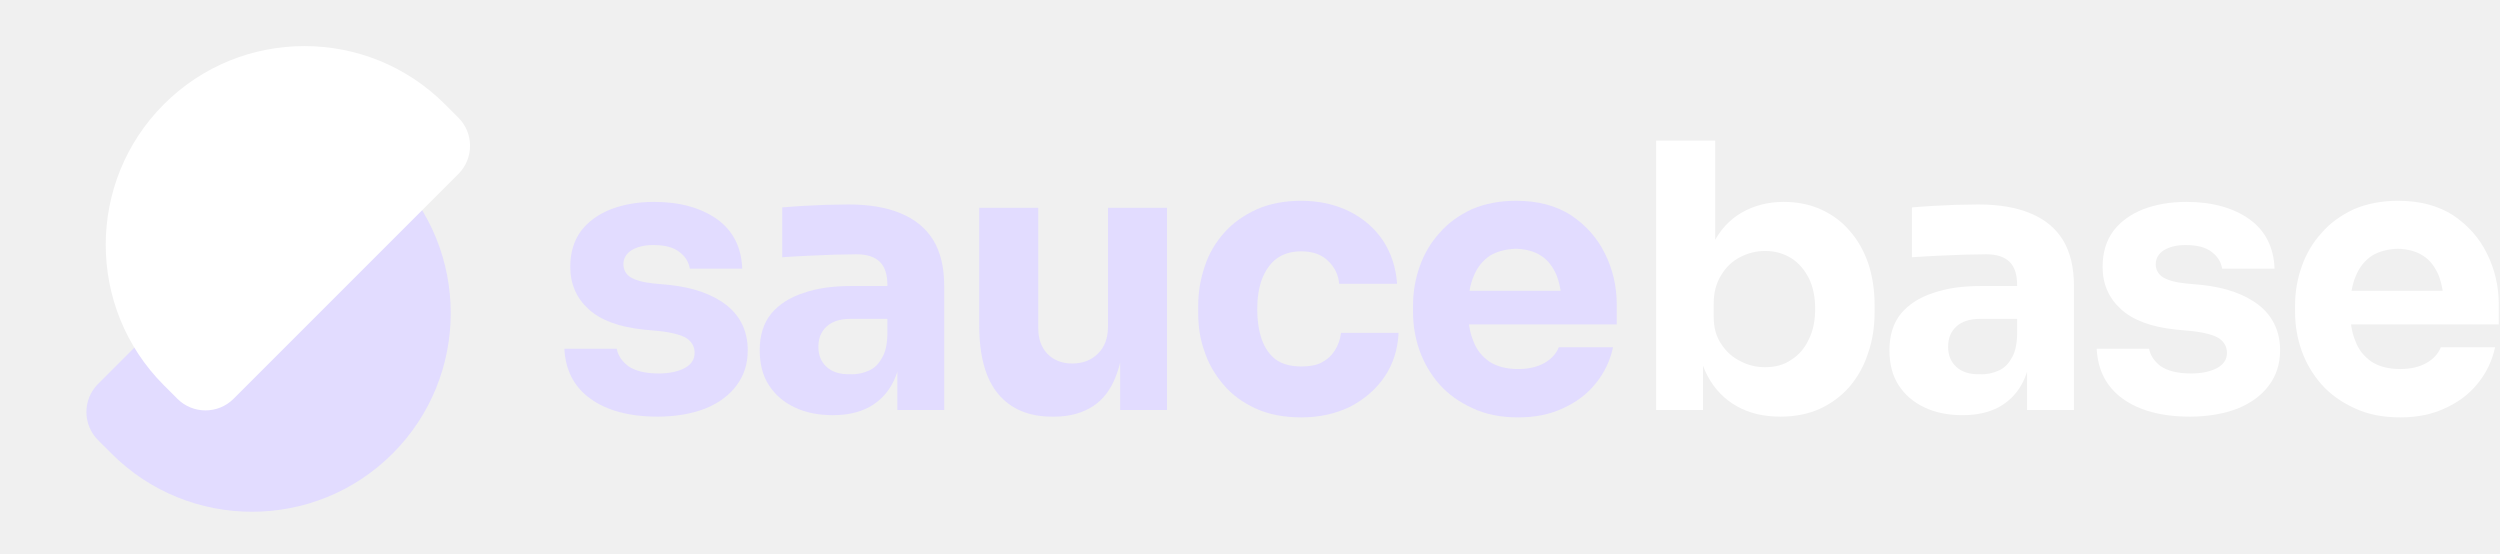
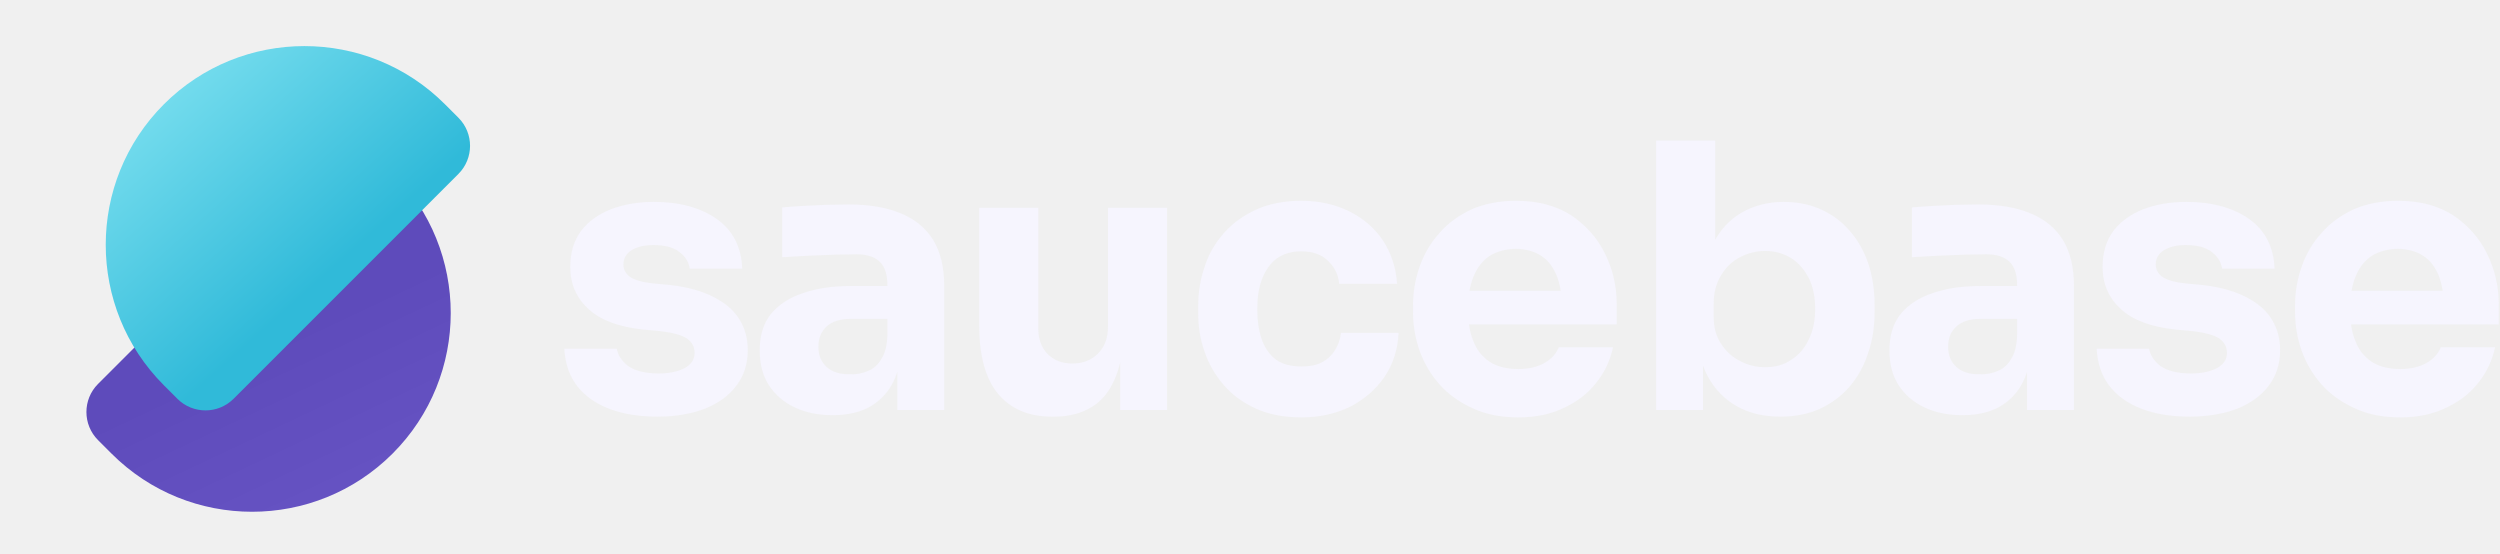
<svg xmlns="http://www.w3.org/2000/svg" width="100%" height="100%" viewBox="0 0 501 111" version="1.1" xml:space="preserve" style="fill-rule:evenodd;clip-rule:evenodd;stroke-linejoin:round;stroke-miterlimit:2;">
  <g transform="matrix(1,0,0,1,-575,-383)">
    <g id="logo-on-dark" transform="matrix(0.27949,0,0,0.27949,495.701,-300.614)">
      <g transform="matrix(0.259263,0,0,0.259263,172.1,2310.08)">
        <g>
          <g transform="matrix(1,0,0,1,-39.8456,-350.002)">
            <rect x="480.212" y="885.717" width="1519.37" height="1519.37" style="fill:none;" />
          </g>
-           <g transform="matrix(1,0,0,1,26.7094,46.0787)">
+           <g>
            <g>
-               <g transform="matrix(-1.01323,-1.01323,1.01323,-1.01323,789.359,3040.11)">
-                 <path d="M796.834,683.998L796.834,1297.69C796.834,1340.02 762.461,1374.4 720.123,1374.4L683.357,1374.4C471.667,1374.4 299.801,1202.53 299.801,990.842C299.801,779.152 471.667,607.287 683.357,607.287L720.123,607.287C762.461,607.287 796.834,641.66 796.834,683.998Z" style="fill:rgb(226,220,255);" />
+               <g transform="matrix(1,0,0,1,-39.8456,-350.002)">
+                 <rect x="480.212" y="885.717" width="1519.37" height="1519.37" style="fill:none;" />
              </g>
-               <g transform="matrix(1.01323,1.01323,-1.01323,1.01323,1557.32,-541.47)">
-                 <path d="M796.834,683.998L796.834,1297.69C796.834,1340.02 762.461,1374.4 720.123,1374.4L683.357,1374.4C471.667,1374.4 299.801,1202.53 299.801,990.842C299.801,779.152 471.667,607.287 683.357,607.287L720.123,607.287C762.461,607.287 796.834,641.66 796.834,683.998Z" style="fill:white;" />
+               <g transform="matrix(1,0,0,1,26.7094,46.0787)">
+                 <g>
+                   <g transform="matrix(-1.01323,-1.01323,1.01323,-1.01323,789.359,3040.11)">
+                     <path d="M796.834,683.998L796.834,1297.69C796.834,1340.02 762.461,1374.4 720.123,1374.4L683.357,1374.4C471.667,1374.4 299.801,1202.53 299.801,990.842C299.801,779.152 471.667,607.287 683.357,607.287L720.123,607.287C762.461,607.287 796.834,641.66 796.834,683.998Z" style="fill:url(#_Linear1);" />
+                   </g>
+                   <g transform="matrix(1.01323,1.01323,-1.01323,1.01323,1557.32,-541.47)">
+                     <path d="M796.834,683.998L796.834,1297.69C796.834,1340.02 762.461,1374.4 720.123,1374.4L683.357,1374.4C471.667,1374.4 299.801,1202.53 299.801,990.842C299.801,779.152 471.667,607.287 683.357,607.287L720.123,607.287C762.461,607.287 796.834,641.66 796.834,683.998Z" style="fill:url(#_Linear2);" />
+                   </g>
+                 </g>
              </g>
            </g>
          </g>
        </g>
      </g>
      <g>
        <g>
          <g transform="matrix(5.29387,0,0,5.29387,-4913.27,-10373.9)">
            <g transform="matrix(49.9792,0,0,49.9792,1056.74,2477.17)">
-               <path d="M0.281,0.018C0.203,0.018 0.142,0.001 0.098,-0.031C0.054,-0.063 0.031,-0.108 0.028,-0.166L0.17,-0.166C0.173,-0.149 0.183,-0.133 0.201,-0.119C0.22,-0.106 0.247,-0.099 0.284,-0.099C0.312,-0.099 0.335,-0.104 0.353,-0.113C0.372,-0.123 0.381,-0.137 0.381,-0.155C0.381,-0.171 0.374,-0.184 0.36,-0.194C0.346,-0.203 0.321,-0.21 0.285,-0.214L0.242,-0.218C0.176,-0.225 0.127,-0.243 0.094,-0.273C0.061,-0.303 0.044,-0.341 0.044,-0.388C0.044,-0.427 0.054,-0.459 0.073,-0.485C0.093,-0.511 0.119,-0.53 0.154,-0.544C0.188,-0.557 0.227,-0.564 0.271,-0.564C0.341,-0.564 0.398,-0.548 0.442,-0.517C0.485,-0.486 0.508,-0.441 0.51,-0.383L0.368,-0.383C0.365,-0.401 0.356,-0.416 0.34,-0.428C0.324,-0.441 0.3,-0.447 0.269,-0.447C0.244,-0.447 0.225,-0.442 0.21,-0.433C0.196,-0.424 0.188,-0.411 0.188,-0.395C0.188,-0.38 0.195,-0.368 0.207,-0.36C0.22,-0.352 0.24,-0.346 0.269,-0.343L0.312,-0.339C0.379,-0.332 0.431,-0.313 0.469,-0.283C0.506,-0.253 0.525,-0.212 0.525,-0.162C0.525,-0.125 0.515,-0.094 0.495,-0.067C0.475,-0.04 0.447,-0.019 0.41,-0.004C0.374,0.01 0.33,0.018 0.281,0.018Z" style="fill:rgb(226,220,255);fill-rule:nonzero;" />
+               <path d="M0.281,0.018C0.203,0.018 0.142,0.001 0.098,-0.031C0.054,-0.063 0.031,-0.108 0.028,-0.166L0.17,-0.166C0.173,-0.149 0.183,-0.133 0.201,-0.119C0.22,-0.106 0.247,-0.099 0.284,-0.099C0.312,-0.099 0.335,-0.104 0.353,-0.113C0.372,-0.123 0.381,-0.137 0.381,-0.155C0.381,-0.171 0.374,-0.184 0.36,-0.194C0.346,-0.203 0.321,-0.21 0.285,-0.214L0.242,-0.218C0.176,-0.225 0.127,-0.243 0.094,-0.273C0.061,-0.303 0.044,-0.341 0.044,-0.388C0.044,-0.427 0.054,-0.459 0.073,-0.485C0.093,-0.511 0.119,-0.53 0.154,-0.544C0.188,-0.557 0.227,-0.564 0.271,-0.564C0.341,-0.564 0.398,-0.548 0.442,-0.517C0.485,-0.486 0.508,-0.441 0.51,-0.383L0.368,-0.383C0.365,-0.401 0.356,-0.416 0.34,-0.428C0.324,-0.441 0.3,-0.447 0.269,-0.447C0.244,-0.447 0.225,-0.442 0.21,-0.433C0.196,-0.424 0.188,-0.411 0.188,-0.395C0.188,-0.38 0.195,-0.368 0.207,-0.36C0.22,-0.352 0.24,-0.346 0.269,-0.343L0.312,-0.339C0.379,-0.332 0.431,-0.313 0.469,-0.283C0.506,-0.253 0.525,-0.212 0.525,-0.162C0.525,-0.125 0.515,-0.094 0.495,-0.067C0.475,-0.04 0.447,-0.019 0.41,-0.004C0.374,0.01 0.33,0.018 0.281,0.018Z" style="fill:rgb(246,245,254);fill-rule:nonzero;" />
            </g>
            <g transform="matrix(49.9792,0,0,49.9792,1083.05,2477.17)">
-               <path d="M0.404,-0L0.404,-0.162L0.377,-0.162L0.377,-0.338C0.377,-0.366 0.371,-0.387 0.357,-0.401C0.343,-0.415 0.322,-0.422 0.293,-0.422C0.278,-0.422 0.259,-0.421 0.235,-0.421C0.211,-0.42 0.186,-0.419 0.161,-0.418C0.135,-0.417 0.112,-0.415 0.092,-0.414L0.092,-0.549C0.107,-0.55 0.125,-0.552 0.146,-0.553C0.166,-0.554 0.188,-0.555 0.21,-0.556C0.232,-0.556 0.253,-0.557 0.272,-0.557C0.328,-0.557 0.375,-0.549 0.413,-0.533C0.452,-0.517 0.481,-0.493 0.501,-0.461C0.521,-0.428 0.531,-0.387 0.531,-0.336L0.531,-0L0.404,-0ZM0.229,0.014C0.19,0.014 0.155,0.007 0.126,-0.007C0.096,-0.021 0.073,-0.041 0.056,-0.067C0.039,-0.093 0.031,-0.125 0.031,-0.162C0.031,-0.202 0.041,-0.235 0.062,-0.261C0.083,-0.286 0.112,-0.305 0.149,-0.317C0.186,-0.33 0.229,-0.336 0.278,-0.336L0.395,-0.336L0.395,-0.247L0.277,-0.247C0.249,-0.247 0.227,-0.24 0.212,-0.226C0.197,-0.212 0.19,-0.194 0.19,-0.171C0.19,-0.149 0.197,-0.131 0.212,-0.117C0.227,-0.103 0.249,-0.096 0.277,-0.097C0.295,-0.096 0.311,-0.1 0.325,-0.106C0.34,-0.112 0.352,-0.123 0.361,-0.139C0.371,-0.154 0.376,-0.175 0.377,-0.203L0.415,-0.163C0.412,-0.125 0.403,-0.093 0.388,-0.067C0.373,-0.041 0.352,-0.021 0.326,-0.007C0.299,0.007 0.267,0.014 0.229,0.014Z" style="fill:rgb(226,220,255);fill-rule:nonzero;" />
+               <path d="M0.404,-0L0.404,-0.162L0.377,-0.162L0.377,-0.338C0.377,-0.366 0.371,-0.387 0.357,-0.401C0.343,-0.415 0.322,-0.422 0.293,-0.422C0.278,-0.422 0.259,-0.421 0.235,-0.421C0.211,-0.42 0.186,-0.419 0.161,-0.418C0.135,-0.417 0.112,-0.415 0.092,-0.414L0.092,-0.549C0.107,-0.55 0.125,-0.552 0.146,-0.553C0.166,-0.554 0.188,-0.555 0.21,-0.556C0.232,-0.556 0.253,-0.557 0.272,-0.557C0.328,-0.557 0.375,-0.549 0.413,-0.533C0.452,-0.517 0.481,-0.493 0.501,-0.461C0.521,-0.428 0.531,-0.387 0.531,-0.336L0.531,-0L0.404,-0ZM0.229,0.014C0.19,0.014 0.155,0.007 0.126,-0.007C0.096,-0.021 0.073,-0.041 0.056,-0.067C0.039,-0.093 0.031,-0.125 0.031,-0.162C0.031,-0.202 0.041,-0.235 0.062,-0.261C0.083,-0.286 0.112,-0.305 0.149,-0.317C0.186,-0.33 0.229,-0.336 0.278,-0.336L0.395,-0.336L0.395,-0.247L0.277,-0.247C0.249,-0.247 0.227,-0.24 0.212,-0.226C0.197,-0.212 0.19,-0.194 0.19,-0.171C0.19,-0.149 0.197,-0.131 0.212,-0.117C0.227,-0.103 0.249,-0.096 0.277,-0.097C0.295,-0.096 0.311,-0.1 0.325,-0.106C0.34,-0.112 0.352,-0.123 0.361,-0.139C0.371,-0.154 0.376,-0.175 0.377,-0.203L0.415,-0.163C0.412,-0.125 0.403,-0.093 0.388,-0.067C0.373,-0.041 0.352,-0.021 0.326,-0.007C0.299,0.007 0.267,0.014 0.229,0.014Z" style="fill:rgb(246,245,254);fill-rule:nonzero;" />
            </g>
            <g transform="matrix(49.9792,0,0,49.9792,1111.28,2477.17)">
-               <path d="M0.258,0.018C0.195,0.018 0.146,-0.003 0.112,-0.044C0.078,-0.085 0.061,-0.147 0.061,-0.23L0.061,-0.548L0.221,-0.548L0.221,-0.222C0.221,-0.193 0.229,-0.17 0.246,-0.152C0.263,-0.135 0.285,-0.126 0.313,-0.126C0.342,-0.126 0.365,-0.135 0.383,-0.153C0.401,-0.171 0.41,-0.195 0.41,-0.226L0.41,-0.548L0.57,-0.548L0.57,-0L0.443,-0L0.443,-0.231L0.454,-0.231C0.454,-0.176 0.446,-0.129 0.432,-0.093C0.418,-0.056 0.397,-0.028 0.369,-0.01C0.341,0.008 0.306,0.018 0.265,0.018L0.258,0.018Z" style="fill:rgb(226,220,255);fill-rule:nonzero;" />
+               <path d="M0.258,0.018C0.195,0.018 0.146,-0.003 0.112,-0.044C0.078,-0.085 0.061,-0.147 0.061,-0.23L0.061,-0.548L0.221,-0.548L0.221,-0.222C0.221,-0.193 0.229,-0.17 0.246,-0.152C0.263,-0.135 0.285,-0.126 0.313,-0.126C0.342,-0.126 0.365,-0.135 0.383,-0.153C0.401,-0.171 0.41,-0.195 0.41,-0.226L0.41,-0.548L0.57,-0.548L0.57,-0L0.443,-0L0.443,-0.231L0.454,-0.231C0.454,-0.176 0.446,-0.129 0.432,-0.093C0.418,-0.056 0.397,-0.028 0.369,-0.01C0.341,0.008 0.306,0.018 0.265,0.018L0.258,0.018Z" style="fill:rgb(246,245,254);fill-rule:nonzero;" />
            </g>
            <g transform="matrix(49.9792,0,0,49.9792,1142.04,2477.17)">
-               <path d="M0.319,0.02C0.271,0.02 0.23,0.012 0.195,-0.004C0.16,-0.02 0.131,-0.041 0.108,-0.068C0.085,-0.095 0.067,-0.125 0.056,-0.159C0.044,-0.192 0.039,-0.227 0.039,-0.263L0.039,-0.282C0.039,-0.32 0.045,-0.355 0.057,-0.39C0.068,-0.424 0.086,-0.454 0.11,-0.481C0.133,-0.507 0.163,-0.528 0.198,-0.544C0.232,-0.559 0.273,-0.567 0.318,-0.567C0.367,-0.567 0.411,-0.557 0.449,-0.538C0.487,-0.519 0.517,-0.493 0.54,-0.459C0.562,-0.425 0.575,-0.386 0.578,-0.342L0.421,-0.342C0.419,-0.366 0.409,-0.387 0.391,-0.404C0.374,-0.421 0.35,-0.43 0.318,-0.43C0.291,-0.43 0.269,-0.423 0.251,-0.41C0.234,-0.397 0.221,-0.378 0.212,-0.355C0.203,-0.331 0.199,-0.304 0.199,-0.272C0.199,-0.243 0.203,-0.216 0.211,-0.192C0.219,-0.169 0.232,-0.15 0.249,-0.137C0.267,-0.124 0.29,-0.118 0.319,-0.118C0.34,-0.118 0.359,-0.121 0.374,-0.129C0.389,-0.137 0.4,-0.147 0.409,-0.161C0.418,-0.175 0.424,-0.191 0.426,-0.209L0.582,-0.209C0.58,-0.164 0.567,-0.124 0.544,-0.09C0.52,-0.055 0.489,-0.029 0.451,-0.009C0.412,0.01 0.368,0.02 0.319,0.02Z" style="fill:rgb(226,220,255);fill-rule:nonzero;" />
+               <path d="M0.319,0.02C0.271,0.02 0.23,0.012 0.195,-0.004C0.16,-0.02 0.131,-0.041 0.108,-0.068C0.085,-0.095 0.067,-0.125 0.056,-0.159C0.044,-0.192 0.039,-0.227 0.039,-0.263L0.039,-0.282C0.039,-0.32 0.045,-0.355 0.057,-0.39C0.068,-0.424 0.086,-0.454 0.11,-0.481C0.133,-0.507 0.163,-0.528 0.198,-0.544C0.232,-0.559 0.273,-0.567 0.318,-0.567C0.367,-0.567 0.411,-0.557 0.449,-0.538C0.487,-0.519 0.517,-0.493 0.54,-0.459C0.562,-0.425 0.575,-0.386 0.578,-0.342L0.421,-0.342C0.419,-0.366 0.409,-0.387 0.391,-0.404C0.374,-0.421 0.35,-0.43 0.318,-0.43C0.291,-0.43 0.269,-0.423 0.251,-0.41C0.234,-0.397 0.221,-0.378 0.212,-0.355C0.203,-0.331 0.199,-0.304 0.199,-0.272C0.199,-0.243 0.203,-0.216 0.211,-0.192C0.219,-0.169 0.232,-0.15 0.249,-0.137C0.267,-0.124 0.29,-0.118 0.319,-0.118C0.34,-0.118 0.359,-0.121 0.374,-0.129C0.389,-0.137 0.4,-0.147 0.409,-0.161C0.418,-0.175 0.424,-0.191 0.426,-0.209L0.582,-0.209C0.58,-0.164 0.567,-0.124 0.544,-0.09C0.52,-0.055 0.489,-0.029 0.451,-0.009C0.412,0.01 0.368,0.02 0.319,0.02Z" style="fill:rgb(246,245,254);fill-rule:nonzero;" />
            </g>
            <g transform="matrix(49.9792,0,0,49.9792,1171.14,2477.17)">
-               <path d="M0.324,0.02C0.277,0.02 0.236,0.012 0.2,-0.005C0.165,-0.021 0.135,-0.042 0.111,-0.069C0.087,-0.096 0.069,-0.127 0.057,-0.16C0.045,-0.194 0.039,-0.229 0.039,-0.264L0.039,-0.284C0.039,-0.32 0.045,-0.355 0.057,-0.389C0.069,-0.423 0.087,-0.454 0.111,-0.48C0.134,-0.507 0.164,-0.528 0.198,-0.544C0.233,-0.559 0.273,-0.567 0.318,-0.567C0.377,-0.567 0.426,-0.554 0.467,-0.528C0.507,-0.501 0.538,-0.467 0.559,-0.424C0.58,-0.382 0.591,-0.336 0.591,-0.286L0.591,-0.232L0.106,-0.232L0.106,-0.323L0.494,-0.323L0.442,-0.281C0.442,-0.314 0.437,-0.342 0.428,-0.365C0.418,-0.388 0.405,-0.406 0.386,-0.418C0.368,-0.43 0.345,-0.436 0.318,-0.437C0.29,-0.436 0.267,-0.43 0.247,-0.418C0.228,-0.405 0.213,-0.387 0.203,-0.362C0.193,-0.338 0.188,-0.308 0.188,-0.273C0.188,-0.241 0.192,-0.212 0.202,-0.188C0.211,-0.163 0.226,-0.145 0.246,-0.131C0.266,-0.118 0.292,-0.111 0.324,-0.111C0.353,-0.111 0.377,-0.117 0.396,-0.128C0.415,-0.139 0.427,-0.153 0.434,-0.17L0.581,-0.17C0.573,-0.133 0.557,-0.1 0.534,-0.072C0.511,-0.043 0.481,-0.021 0.446,-0.005C0.41,0.012 0.37,0.02 0.324,0.02Z" style="fill:rgb(226,220,255);fill-rule:nonzero;" />
+               <path d="M0.324,0.02C0.277,0.02 0.236,0.012 0.2,-0.005C0.165,-0.021 0.135,-0.042 0.111,-0.069C0.087,-0.096 0.069,-0.127 0.057,-0.16C0.045,-0.194 0.039,-0.229 0.039,-0.264L0.039,-0.284C0.039,-0.32 0.045,-0.355 0.057,-0.389C0.069,-0.423 0.087,-0.454 0.111,-0.48C0.134,-0.507 0.164,-0.528 0.198,-0.544C0.233,-0.559 0.273,-0.567 0.318,-0.567C0.377,-0.567 0.426,-0.554 0.467,-0.528C0.507,-0.501 0.538,-0.467 0.559,-0.424C0.58,-0.382 0.591,-0.336 0.591,-0.286L0.591,-0.232L0.106,-0.232L0.106,-0.323L0.494,-0.323L0.442,-0.281C0.442,-0.314 0.437,-0.342 0.428,-0.365C0.418,-0.388 0.405,-0.406 0.386,-0.418C0.368,-0.43 0.345,-0.436 0.318,-0.437C0.29,-0.436 0.267,-0.43 0.247,-0.418C0.228,-0.405 0.213,-0.387 0.203,-0.362C0.193,-0.338 0.188,-0.308 0.188,-0.273C0.188,-0.241 0.192,-0.212 0.202,-0.188C0.211,-0.163 0.226,-0.145 0.246,-0.131C0.266,-0.118 0.292,-0.111 0.324,-0.111C0.353,-0.111 0.377,-0.117 0.396,-0.128C0.415,-0.139 0.427,-0.153 0.434,-0.17L0.581,-0.17C0.573,-0.133 0.557,-0.1 0.534,-0.072C0.511,-0.043 0.481,-0.021 0.446,-0.005C0.41,0.012 0.37,0.02 0.324,0.02Z" style="fill:rgb(246,245,254);fill-rule:nonzero;" />
            </g>
            <g transform="matrix(49.9792,0,0,49.9792,1202.33,2477.17)">
                        </g>
          </g>
          <g transform="matrix(5.29387,0,0,5.29387,-4142.35,-10373.9)">
            <g transform="matrix(49.9792,0,0,49.9792,1056.74,2477.17)">
-               <path d="M0.41,0.018C0.365,0.018 0.326,0.009 0.292,-0.01C0.258,-0.029 0.231,-0.057 0.212,-0.093C0.193,-0.129 0.183,-0.173 0.181,-0.225L0.2,-0.225L0.2,-0L0.073,-0L0.073,-0.73L0.233,-0.73L0.233,-0.359L0.195,-0.311C0.197,-0.366 0.207,-0.412 0.227,-0.45C0.246,-0.488 0.272,-0.516 0.305,-0.535C0.338,-0.554 0.376,-0.564 0.419,-0.564C0.456,-0.564 0.49,-0.557 0.521,-0.543C0.551,-0.529 0.577,-0.51 0.598,-0.485C0.62,-0.46 0.636,-0.431 0.648,-0.397C0.659,-0.363 0.665,-0.326 0.665,-0.286L0.665,-0.264C0.665,-0.224 0.659,-0.187 0.647,-0.153C0.636,-0.119 0.619,-0.089 0.597,-0.063C0.574,-0.037 0.547,-0.017 0.516,-0.003C0.485,0.011 0.449,0.018 0.41,0.018ZM0.368,-0.116C0.395,-0.116 0.419,-0.122 0.439,-0.136C0.46,-0.149 0.476,-0.168 0.487,-0.192C0.499,-0.216 0.504,-0.244 0.504,-0.275C0.504,-0.307 0.498,-0.334 0.487,-0.357C0.475,-0.38 0.46,-0.398 0.44,-0.411C0.419,-0.424 0.396,-0.431 0.368,-0.431C0.344,-0.431 0.321,-0.425 0.3,-0.414C0.279,-0.403 0.262,-0.387 0.249,-0.365C0.236,-0.344 0.229,-0.319 0.229,-0.289L0.229,-0.252C0.229,-0.223 0.236,-0.198 0.25,-0.178C0.263,-0.158 0.281,-0.142 0.302,-0.132C0.323,-0.121 0.345,-0.116 0.368,-0.116Z" style="fill:white;fill-rule:nonzero;" />
+               <path d="M0.41,0.018C0.365,0.018 0.326,0.009 0.292,-0.01C0.258,-0.029 0.231,-0.057 0.212,-0.093C0.193,-0.129 0.183,-0.173 0.181,-0.225L0.2,-0.225L0.2,-0L0.073,-0L0.073,-0.73L0.233,-0.73L0.233,-0.359L0.195,-0.311C0.197,-0.366 0.207,-0.412 0.227,-0.45C0.246,-0.488 0.272,-0.516 0.305,-0.535C0.338,-0.554 0.376,-0.564 0.419,-0.564C0.456,-0.564 0.49,-0.557 0.521,-0.543C0.551,-0.529 0.577,-0.51 0.598,-0.485C0.62,-0.46 0.636,-0.431 0.648,-0.397C0.659,-0.363 0.665,-0.326 0.665,-0.286L0.665,-0.264C0.665,-0.224 0.659,-0.187 0.647,-0.153C0.636,-0.119 0.619,-0.089 0.597,-0.063C0.574,-0.037 0.547,-0.017 0.516,-0.003C0.485,0.011 0.449,0.018 0.41,0.018ZM0.368,-0.116C0.395,-0.116 0.419,-0.122 0.439,-0.136C0.46,-0.149 0.476,-0.168 0.487,-0.192C0.499,-0.216 0.504,-0.244 0.504,-0.275C0.504,-0.307 0.498,-0.334 0.487,-0.357C0.475,-0.38 0.46,-0.398 0.44,-0.411C0.419,-0.424 0.396,-0.431 0.368,-0.431C0.344,-0.431 0.321,-0.425 0.3,-0.414C0.279,-0.403 0.262,-0.387 0.249,-0.365C0.236,-0.344 0.229,-0.319 0.229,-0.289L0.229,-0.252C0.229,-0.223 0.236,-0.198 0.25,-0.178C0.263,-0.158 0.281,-0.142 0.302,-0.132C0.323,-0.121 0.345,-0.116 0.368,-0.116Z" style="fill:rgb(246,245,254);fill-rule:nonzero;" />
            </g>
            <g transform="matrix(49.9792,0,0,49.9792,1090.44,2477.17)">
-               <path d="M0.404,-0L0.404,-0.162L0.377,-0.162L0.377,-0.338C0.377,-0.366 0.371,-0.387 0.357,-0.401C0.343,-0.415 0.322,-0.422 0.293,-0.422C0.278,-0.422 0.259,-0.421 0.235,-0.421C0.211,-0.42 0.186,-0.419 0.161,-0.418C0.135,-0.417 0.112,-0.415 0.092,-0.414L0.092,-0.549C0.107,-0.55 0.125,-0.552 0.146,-0.553C0.166,-0.554 0.188,-0.555 0.21,-0.556C0.232,-0.556 0.253,-0.557 0.272,-0.557C0.328,-0.557 0.375,-0.549 0.413,-0.533C0.452,-0.517 0.481,-0.493 0.501,-0.461C0.521,-0.428 0.531,-0.387 0.531,-0.336L0.531,-0L0.404,-0ZM0.229,0.014C0.19,0.014 0.155,0.007 0.126,-0.007C0.096,-0.021 0.073,-0.041 0.056,-0.067C0.039,-0.093 0.031,-0.125 0.031,-0.162C0.031,-0.202 0.041,-0.235 0.062,-0.261C0.083,-0.286 0.112,-0.305 0.149,-0.317C0.186,-0.33 0.229,-0.336 0.278,-0.336L0.395,-0.336L0.395,-0.247L0.277,-0.247C0.249,-0.247 0.227,-0.24 0.212,-0.226C0.197,-0.212 0.19,-0.194 0.19,-0.171C0.19,-0.149 0.197,-0.131 0.212,-0.117C0.227,-0.103 0.249,-0.096 0.277,-0.097C0.295,-0.096 0.311,-0.1 0.325,-0.106C0.34,-0.112 0.352,-0.123 0.361,-0.139C0.371,-0.154 0.376,-0.175 0.377,-0.203L0.415,-0.163C0.412,-0.125 0.403,-0.093 0.388,-0.067C0.373,-0.041 0.352,-0.021 0.326,-0.007C0.299,0.007 0.267,0.014 0.229,0.014Z" style="fill:white;fill-rule:nonzero;" />
+               <path d="M0.404,-0L0.404,-0.162L0.377,-0.162L0.377,-0.338C0.377,-0.366 0.371,-0.387 0.357,-0.401C0.343,-0.415 0.322,-0.422 0.293,-0.422C0.278,-0.422 0.259,-0.421 0.235,-0.421C0.211,-0.42 0.186,-0.419 0.161,-0.418C0.135,-0.417 0.112,-0.415 0.092,-0.414L0.092,-0.549C0.107,-0.55 0.125,-0.552 0.146,-0.553C0.166,-0.554 0.188,-0.555 0.21,-0.556C0.232,-0.556 0.253,-0.557 0.272,-0.557C0.328,-0.557 0.375,-0.549 0.413,-0.533C0.452,-0.517 0.481,-0.493 0.501,-0.461C0.521,-0.428 0.531,-0.387 0.531,-0.336L0.531,-0L0.404,-0ZM0.229,0.014C0.19,0.014 0.155,0.007 0.126,-0.007C0.096,-0.021 0.073,-0.041 0.056,-0.067C0.039,-0.093 0.031,-0.125 0.031,-0.162C0.031,-0.202 0.041,-0.235 0.062,-0.261C0.083,-0.286 0.112,-0.305 0.149,-0.317C0.186,-0.33 0.229,-0.336 0.278,-0.336L0.395,-0.336L0.395,-0.247L0.277,-0.247C0.249,-0.247 0.227,-0.24 0.212,-0.226C0.197,-0.212 0.19,-0.194 0.19,-0.171C0.19,-0.149 0.197,-0.131 0.212,-0.117C0.227,-0.103 0.249,-0.096 0.277,-0.097C0.295,-0.096 0.311,-0.1 0.325,-0.106C0.34,-0.112 0.352,-0.123 0.361,-0.139C0.371,-0.154 0.376,-0.175 0.377,-0.203L0.415,-0.163C0.412,-0.125 0.403,-0.093 0.388,-0.067C0.373,-0.041 0.352,-0.021 0.326,-0.007C0.299,0.007 0.267,0.014 0.229,0.014Z" style="fill:rgb(246,245,254);fill-rule:nonzero;" />
            </g>
            <g transform="matrix(49.9792,0,0,49.9792,1118.66,2477.17)">
-               <path d="M0.281,0.018C0.203,0.018 0.142,0.001 0.098,-0.031C0.054,-0.063 0.031,-0.108 0.028,-0.166L0.17,-0.166C0.173,-0.149 0.183,-0.133 0.201,-0.119C0.22,-0.106 0.247,-0.099 0.284,-0.099C0.312,-0.099 0.335,-0.104 0.353,-0.113C0.372,-0.123 0.381,-0.137 0.381,-0.155C0.381,-0.171 0.374,-0.184 0.36,-0.194C0.346,-0.203 0.321,-0.21 0.285,-0.214L0.242,-0.218C0.176,-0.225 0.127,-0.243 0.094,-0.273C0.061,-0.303 0.044,-0.341 0.044,-0.388C0.044,-0.427 0.054,-0.459 0.073,-0.485C0.093,-0.511 0.119,-0.53 0.154,-0.544C0.188,-0.557 0.227,-0.564 0.271,-0.564C0.341,-0.564 0.398,-0.548 0.442,-0.517C0.485,-0.486 0.508,-0.441 0.51,-0.383L0.368,-0.383C0.365,-0.401 0.356,-0.416 0.34,-0.428C0.324,-0.441 0.3,-0.447 0.269,-0.447C0.244,-0.447 0.225,-0.442 0.21,-0.433C0.196,-0.424 0.188,-0.411 0.188,-0.395C0.188,-0.38 0.195,-0.368 0.207,-0.36C0.22,-0.352 0.24,-0.346 0.269,-0.343L0.312,-0.339C0.379,-0.332 0.431,-0.313 0.469,-0.283C0.506,-0.253 0.525,-0.212 0.525,-0.162C0.525,-0.125 0.515,-0.094 0.495,-0.067C0.475,-0.04 0.447,-0.019 0.41,-0.004C0.374,0.01 0.33,0.018 0.281,0.018Z" style="fill:white;fill-rule:nonzero;" />
+               <path d="M0.281,0.018C0.203,0.018 0.142,0.001 0.098,-0.031C0.054,-0.063 0.031,-0.108 0.028,-0.166L0.17,-0.166C0.173,-0.149 0.183,-0.133 0.201,-0.119C0.22,-0.106 0.247,-0.099 0.284,-0.099C0.312,-0.099 0.335,-0.104 0.353,-0.113C0.372,-0.123 0.381,-0.137 0.381,-0.155C0.381,-0.171 0.374,-0.184 0.36,-0.194C0.346,-0.203 0.321,-0.21 0.285,-0.214L0.242,-0.218C0.176,-0.225 0.127,-0.243 0.094,-0.273C0.061,-0.303 0.044,-0.341 0.044,-0.388C0.044,-0.427 0.054,-0.459 0.073,-0.485C0.093,-0.511 0.119,-0.53 0.154,-0.544C0.188,-0.557 0.227,-0.564 0.271,-0.564C0.341,-0.564 0.398,-0.548 0.442,-0.517C0.485,-0.486 0.508,-0.441 0.51,-0.383L0.368,-0.383C0.365,-0.401 0.356,-0.416 0.34,-0.428C0.324,-0.441 0.3,-0.447 0.269,-0.447C0.244,-0.447 0.225,-0.442 0.21,-0.433C0.196,-0.424 0.188,-0.411 0.188,-0.395C0.188,-0.38 0.195,-0.368 0.207,-0.36C0.22,-0.352 0.24,-0.346 0.269,-0.343L0.312,-0.339C0.379,-0.332 0.431,-0.313 0.469,-0.283C0.506,-0.253 0.525,-0.212 0.525,-0.162C0.525,-0.125 0.515,-0.094 0.495,-0.067C0.475,-0.04 0.447,-0.019 0.41,-0.004C0.374,0.01 0.33,0.018 0.281,0.018Z" style="fill:rgb(246,245,254);fill-rule:nonzero;" />
            </g>
            <g transform="matrix(49.9792,0,0,49.9792,1144.98,2477.17)">
-               <path d="M0.324,0.02C0.277,0.02 0.236,0.012 0.2,-0.005C0.165,-0.021 0.135,-0.042 0.111,-0.069C0.087,-0.096 0.069,-0.127 0.057,-0.16C0.045,-0.194 0.039,-0.229 0.039,-0.264L0.039,-0.284C0.039,-0.32 0.045,-0.355 0.057,-0.389C0.069,-0.423 0.087,-0.454 0.111,-0.48C0.134,-0.507 0.164,-0.528 0.198,-0.544C0.233,-0.559 0.273,-0.567 0.318,-0.567C0.377,-0.567 0.426,-0.554 0.467,-0.528C0.507,-0.501 0.538,-0.467 0.559,-0.424C0.58,-0.382 0.591,-0.336 0.591,-0.286L0.591,-0.232L0.106,-0.232L0.106,-0.323L0.494,-0.323L0.442,-0.281C0.442,-0.314 0.437,-0.342 0.428,-0.365C0.418,-0.388 0.405,-0.406 0.386,-0.418C0.368,-0.43 0.345,-0.436 0.318,-0.437C0.29,-0.436 0.267,-0.43 0.247,-0.418C0.228,-0.405 0.213,-0.387 0.203,-0.362C0.193,-0.338 0.188,-0.308 0.188,-0.273C0.188,-0.241 0.192,-0.212 0.202,-0.188C0.211,-0.163 0.226,-0.145 0.246,-0.131C0.266,-0.118 0.292,-0.111 0.324,-0.111C0.353,-0.111 0.377,-0.117 0.396,-0.128C0.415,-0.139 0.427,-0.153 0.434,-0.17L0.581,-0.17C0.573,-0.133 0.557,-0.1 0.534,-0.072C0.511,-0.043 0.481,-0.021 0.446,-0.005C0.41,0.012 0.37,0.02 0.324,0.02Z" style="fill:white;fill-rule:nonzero;" />
+               <path d="M0.324,0.02C0.277,0.02 0.236,0.012 0.2,-0.005C0.165,-0.021 0.135,-0.042 0.111,-0.069C0.087,-0.096 0.069,-0.127 0.057,-0.16C0.045,-0.194 0.039,-0.229 0.039,-0.264L0.039,-0.284C0.039,-0.32 0.045,-0.355 0.057,-0.389C0.069,-0.423 0.087,-0.454 0.111,-0.48C0.134,-0.507 0.164,-0.528 0.198,-0.544C0.233,-0.559 0.273,-0.567 0.318,-0.567C0.377,-0.567 0.426,-0.554 0.467,-0.528C0.507,-0.501 0.538,-0.467 0.559,-0.424C0.58,-0.382 0.591,-0.336 0.591,-0.286L0.591,-0.232L0.106,-0.232L0.106,-0.323L0.494,-0.323L0.442,-0.281C0.442,-0.314 0.437,-0.342 0.428,-0.365C0.418,-0.388 0.405,-0.406 0.386,-0.418C0.368,-0.43 0.345,-0.436 0.318,-0.437C0.29,-0.436 0.267,-0.43 0.247,-0.418C0.228,-0.405 0.213,-0.387 0.203,-0.362C0.193,-0.338 0.188,-0.308 0.188,-0.273C0.188,-0.241 0.192,-0.212 0.202,-0.188C0.211,-0.163 0.226,-0.145 0.246,-0.131C0.266,-0.118 0.292,-0.111 0.324,-0.111C0.353,-0.111 0.377,-0.117 0.396,-0.128C0.415,-0.139 0.427,-0.153 0.434,-0.17L0.581,-0.17C0.573,-0.133 0.557,-0.1 0.534,-0.072C0.511,-0.043 0.481,-0.021 0.446,-0.005C0.41,0.012 0.37,0.02 0.324,0.02Z" style="fill:rgb(246,245,254);fill-rule:nonzero;" />
            </g>
            <g transform="matrix(49.9792,0,0,49.9792,1176.16,2477.17)">
                        </g>
          </g>
        </g>
      </g>
    </g>
  </g>
+   <defs>
+     <linearGradient id="_Linear1" x1="0" y1="0" x2="1" y2="0" gradientUnits="userSpaceOnUse" gradientTransform="matrix(376.07,135.39,-135.39,376.07,231.46,875.253)">
+       <stop offset="0" style="stop-color:rgb(103,84,196);stop-opacity:1" />
+       <stop offset="1" style="stop-color:rgb(94,75,187);stop-opacity:1" />
+     </linearGradient>
+     <linearGradient id="_Linear2" x1="0" y1="0" x2="1" y2="0" gradientUnits="userSpaceOnUse" gradientTransform="matrix(-481.156,-26.6311,26.6311,-481.156,753.144,1025.92)">
+       <stop offset="0" style="stop-color:rgb(48,186,217);stop-opacity:1" />
+       <stop offset="1" style="stop-color:rgb(118,221,238);stop-opacity:1" />
+     </linearGradient>
+   </defs>
</svg>
